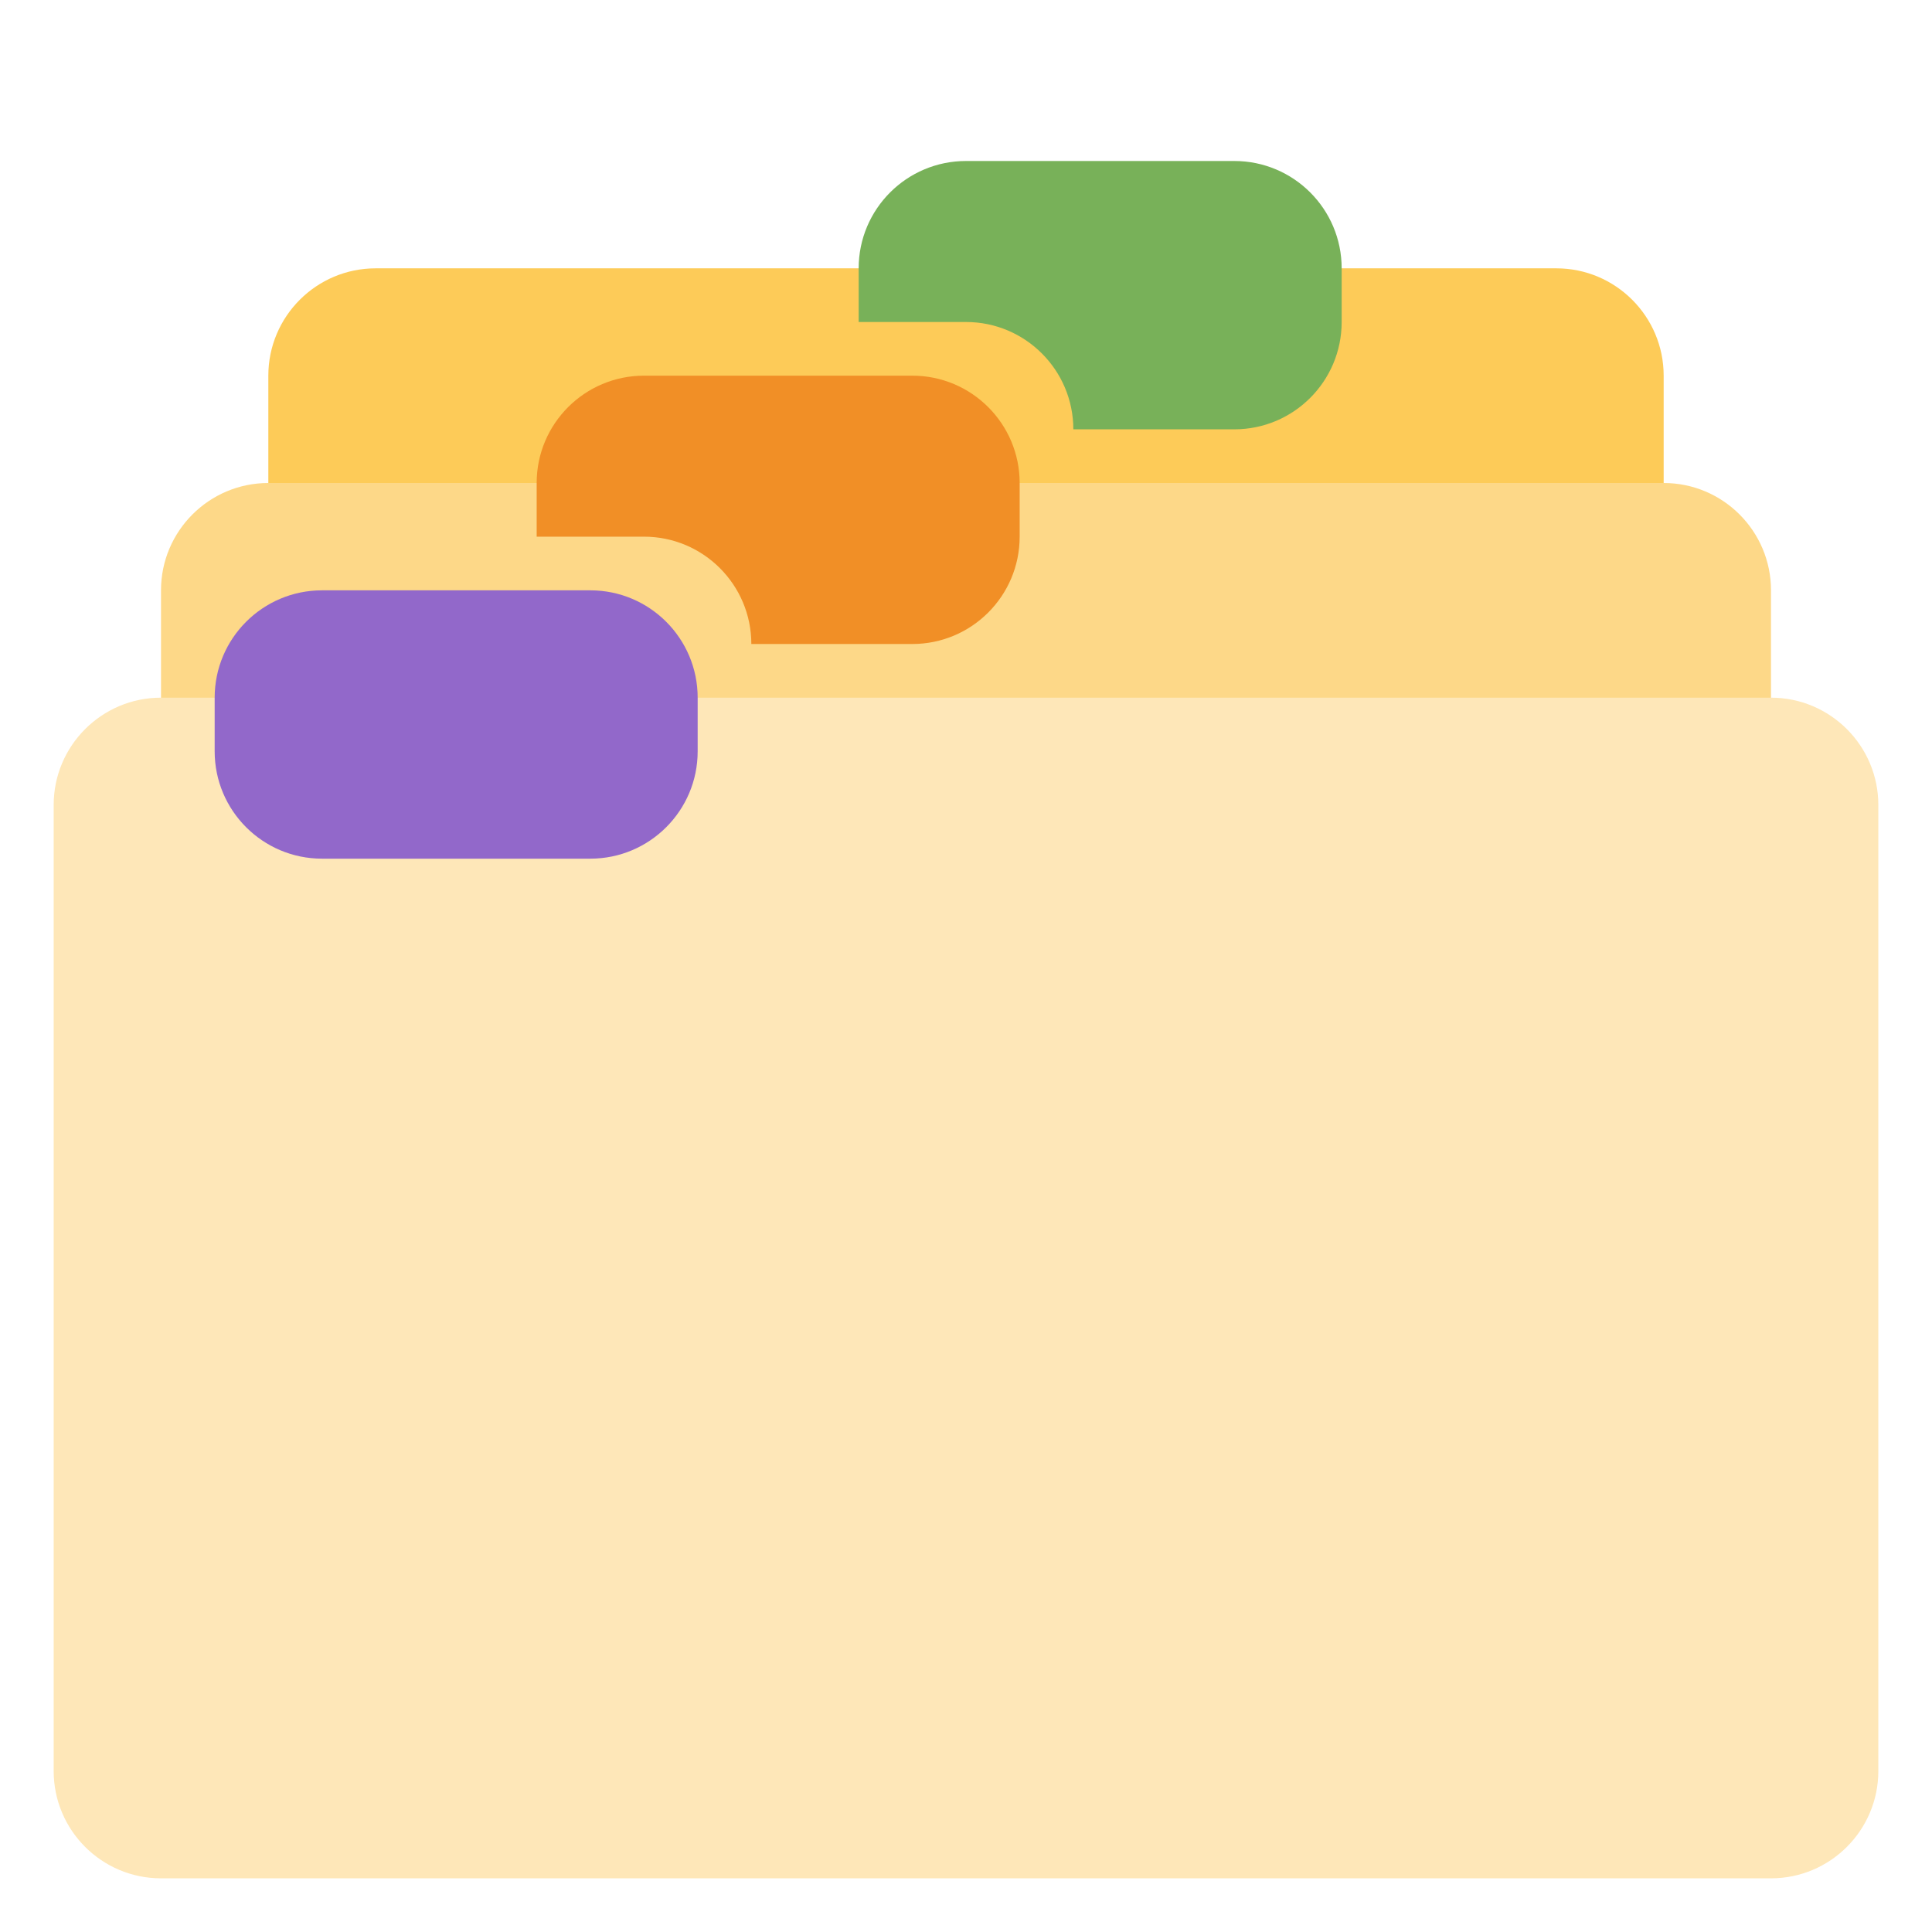
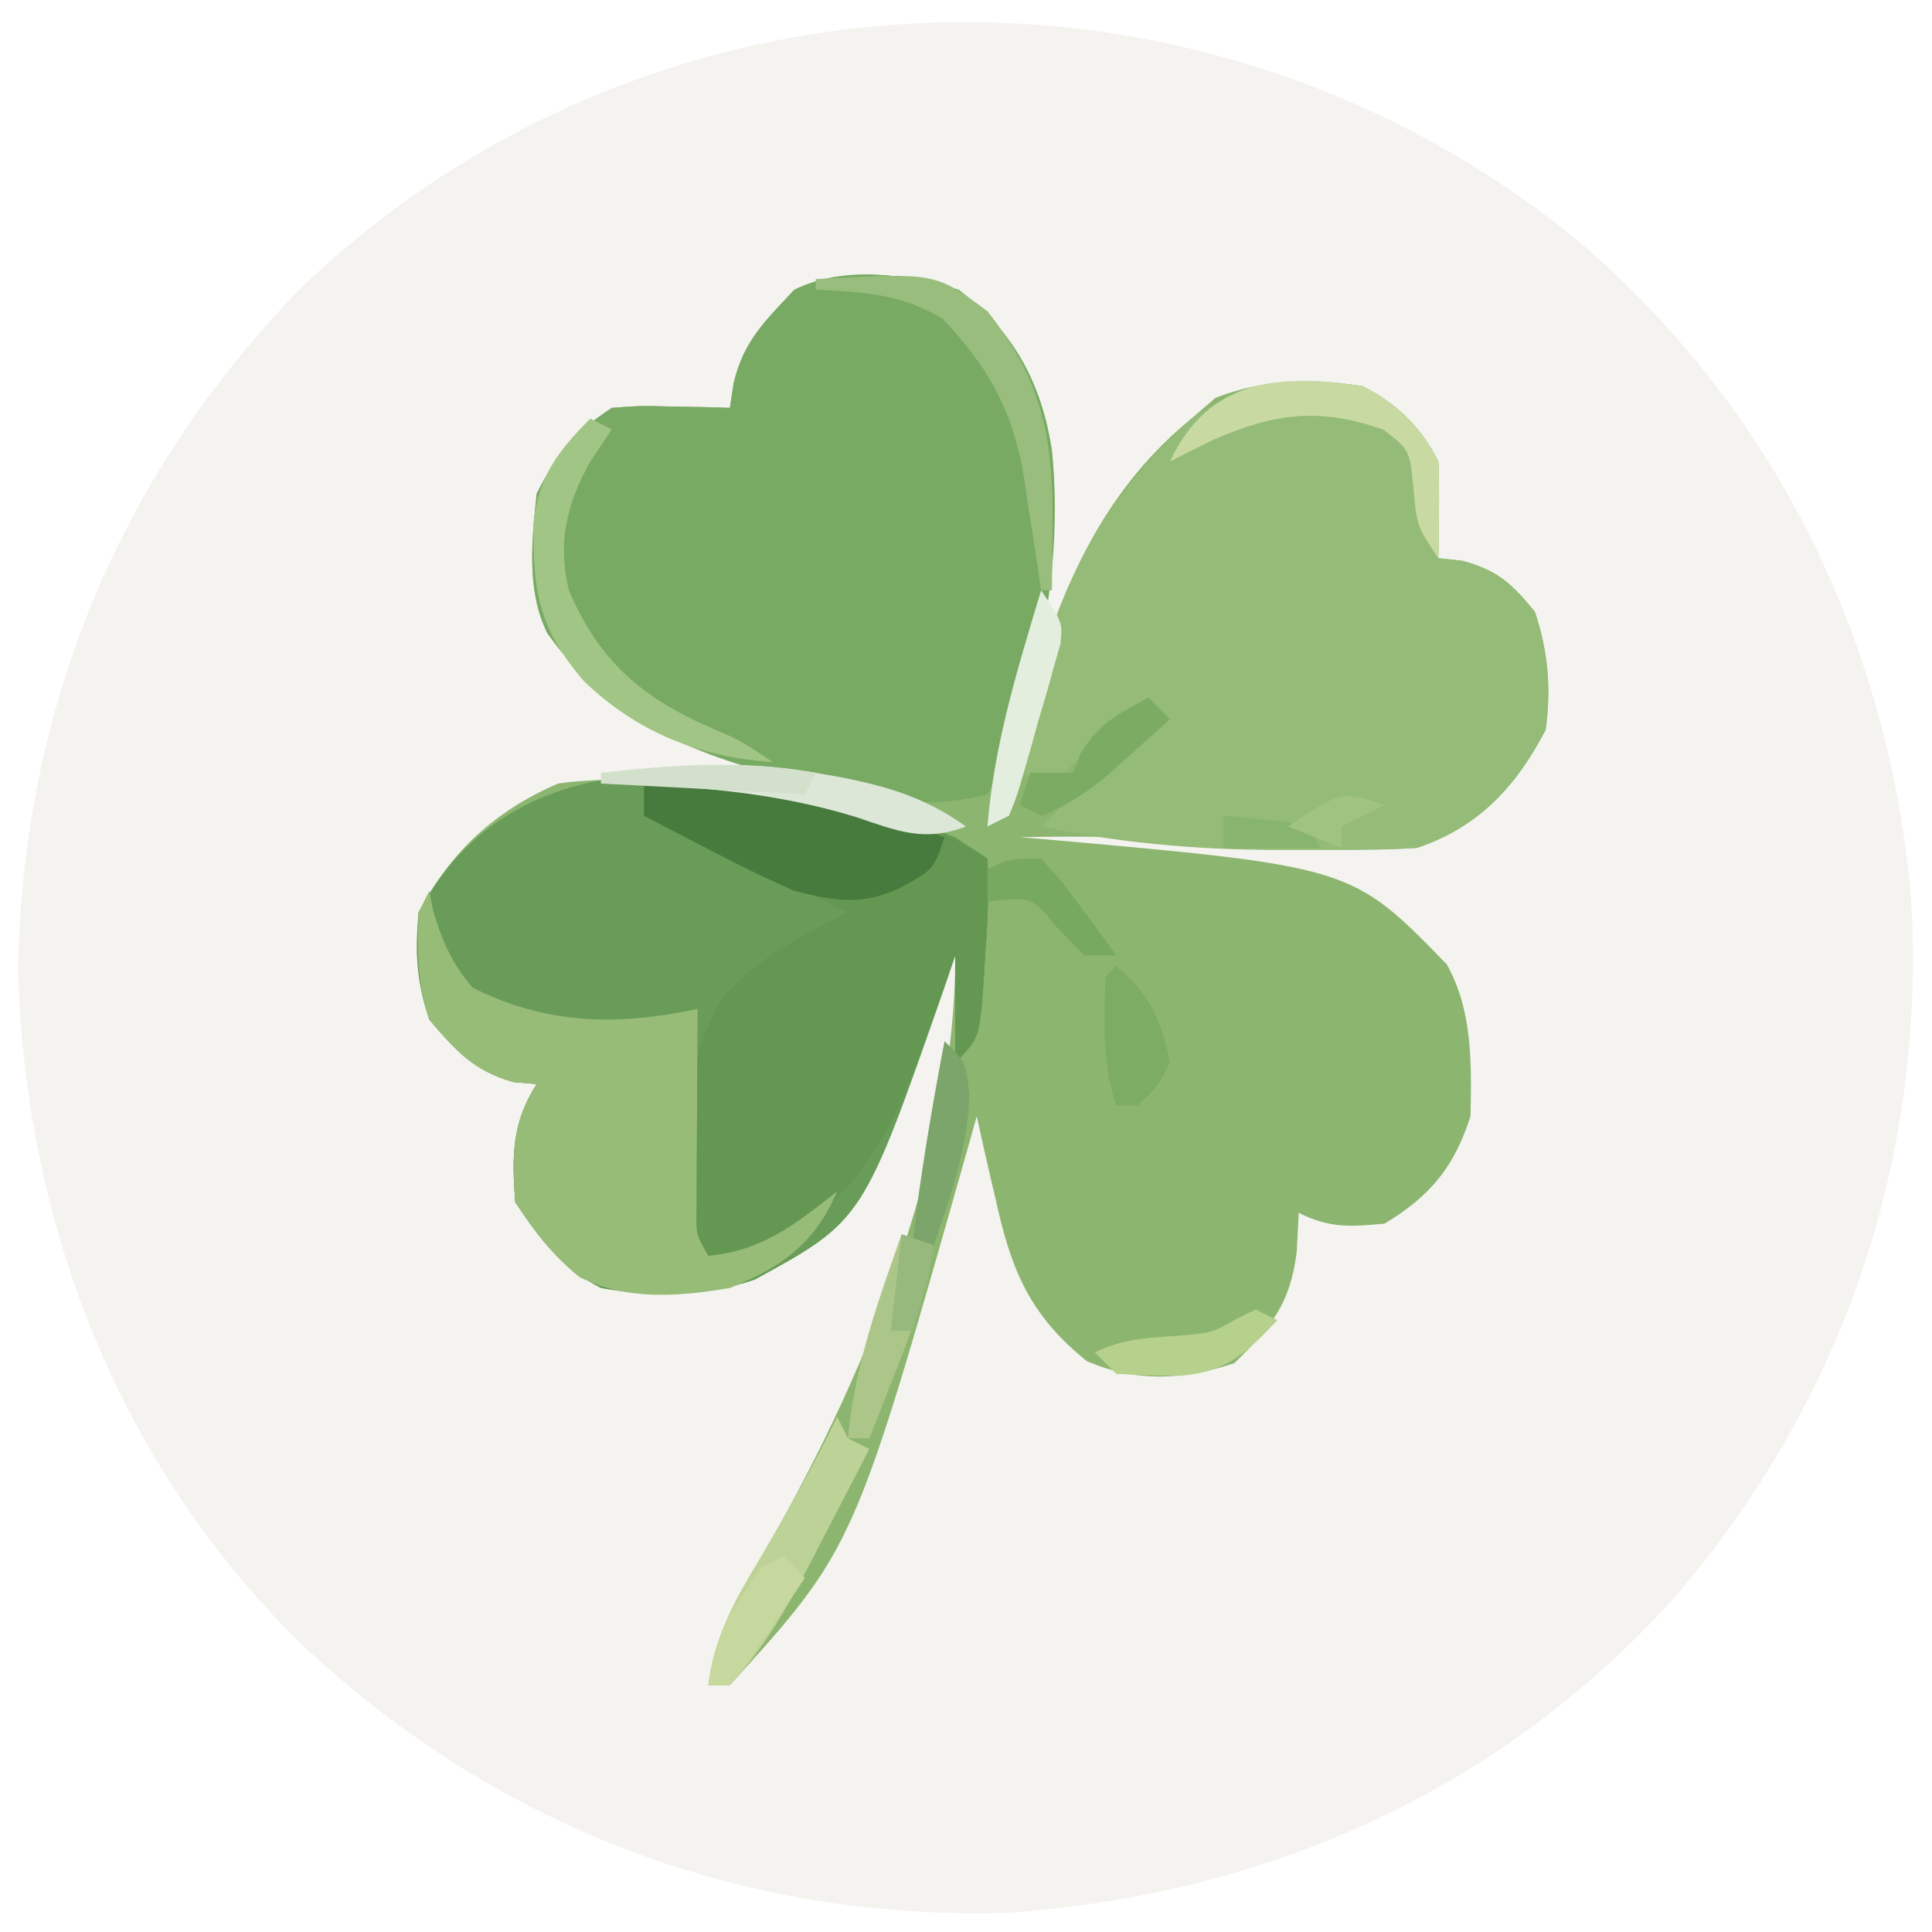
- <svg xmlns="http://www.w3.org/2000/svg" viewBox="0 0 36 36">
-   <path fill="#FDCB58" d="M31 15c0 1.104-.896 2-2 2H7c-1.104 0-2-.896-2-2V7c0-1.104.896-2 2-2h22c1.104 0 2 .896 2 2v8z" />
-   <path fill="#FDD888" d="M33 19c0 1.104-.896 2-2 2H5c-1.104 0-2-.896-2-2v-8c0-1.104.896-2 2-2h26c1.104 0 2 .896 2 2v8z" />
-   <path fill="#FEE7B8" d="M35 33c0 1.104-.896 2-2 2H3c-1.104 0-2-.896-2-2V15c0-1.104.896-2 2-2h30c1.104 0 2 .896 2 2v18z" />
-   <path fill="#67757F" d="M11 14zm0 0z" />
-   <path fill="#78B159" d="M23 3h-5c-1.104 0-2 .895-2 2v1h2c1.104 0 2 .896 2 2h3c1.104 0 2-.896 2-2V5c0-1.105-.896-2-2-2z" />
-   <path fill="#F18F26" d="M17 7h-5c-1.104 0-2 .896-2 2v1h2c1.104 0 2 .896 2 2h3c1.104 0 2-.896 2-2V9c0-1.104-.896-2-2-2z" />
-   <path fill="#9268CA" d="M13 14c0 1.104-.896 2-2 2H6c-1.104 0-2-.896-2-2v-1c0-1.104.896-2 2-2h5c1.104 0 2 .896 2 2v1z" />
+ <svg xmlns="http://www.w3.org/2000/svg" version="1.1" width="180" height="180">
+   <path d="M0 0 C18.06 15.52 28.51 36.78 30.78 60.4 C32.41 84.78 24.7 107.71 8.83 126.18 C-7.42 144.31 -29.44 154.01 -53.55 155.62 C-78.3 156.27 -101.01 147.57 -119.03 130.69 C-136.18 113.91 -144.91 91.44 -145.54 67.65 C-145.08 43.32 -136.11 21.53 -119.1 4.15 C-86.16 -27.36 -34.81 -28.67 0 0 Z " fill="#F4F3EF" transform="translate(147.2227,22.60156)" />
+   <path d="M0 0 C5.09 3.79 7.76 8.76 8.69 15 C9.64 24.53 7.72 32.41 4.78 41.35 C3.5 45 3.5 45 3.69 49 C3.98 47.84 4.27 46.68 4.57 45.48 C7.85 32.83 11.17 20.59 21.69 12 C22.43 11.36 23.17 10.72 23.94 10.06 C28.47 8.31 32.91 8.23 37.69 9 C40.86 10.66 43.06 12.75 44.69 16 C44.76 17.54 44.77 19.08 44.75 20.62 C44.74 21.44 44.73 22.26 44.72 23.1 C44.71 23.73 44.7 24.35 44.69 25 C45.43 25.08 46.17 25.16 46.94 25.25 C50.25 26.15 51.52 27.37 53.69 30 C54.93 33.73 55.22 37.13 54.69 41 C51.94 46.29 48.41 50.09 42.69 52 C41.06 52.09 39.43 52.13 37.79 52.13 C36.84 52.13 35.88 52.14 34.9 52.14 C33.9 52.13 32.9 52.13 31.88 52.12 C30.4 52.13 30.4 52.13 28.89 52.14 C24.01 52.13 19.5 51.83 14.69 51 C11.69 50.92 8.69 50.94 5.69 51 C6.34 51.05 6.99 51.11 7.67 51.16 C36.63 53.73 36.63 53.73 45.49 62.86 C47.9 67.17 47.79 72.15 47.69 77 C46.17 81.73 43.95 84.43 39.69 87 C36.52 87.31 34.54 87.43 31.69 86 C31.59 87.79 31.59 87.79 31.5 89.62 C30.91 94.45 29.13 96.64 25.69 100 C20.91 101.59 16.54 101.8 11.94 99.81 C6.56 95.48 4.86 91.2 3.44 84.69 C3.26 83.95 3.09 83.21 2.91 82.44 C2.49 80.63 2.09 78.82 1.69 77 C1.25 78.56 1.25 78.56 0.8 80.16 C-9.72 117.23 -9.72 117.23 -21.31 130 C-21.97 130 -22.63 130 -23.31 130 C-22.74 125.51 -20.87 122.18 -18.56 118.38 C-9.01 102.03 -0.31 81.3 -0.31 62 C-0.84 63.56 -0.84 63.56 -1.38 65.15 C-8.91 86.71 -8.91 86.71 -19 92.22 C-23.75 93.82 -28.41 93.87 -33.31 93 C-37.01 91.13 -39.03 88.43 -41.31 85 C-41.62 80.75 -41.64 77.64 -39.31 74 C-40.03 73.94 -40.76 73.88 -41.5 73.81 C-45.21 72.74 -46.82 70.9 -49.31 68 C-50.52 64.38 -50.64 61.81 -50.31 58 C-47.32 52.34 -43.18 48.53 -37.31 46 C-34.2 45.56 -31.08 45.62 -27.94 45.62 C-26.61 45.62 -26.61 45.62 -25.25 45.62 C-18.34 45.73 -12.52 46.88 -5.96 49.12 C-3.3 50.16 -3.3 50.16 -0.31 50 C-5.4 47.64 -10.21 46.25 -15.69 45.12 C-25.28 43 -32.47 40.22 -38.31 32 C-40.28 28.06 -39.76 23.3 -39.31 19 C-37.32 15.09 -35.95 13.42 -32.31 11 C-29.61 10.8 -29.61 10.8 -26.62 10.88 C-25.13 10.9 -25.13 10.9 -23.61 10.93 C-22.85 10.95 -22.09 10.98 -21.31 11 C-21.2 10.24 -21.08 9.48 -20.96 8.7 C-20.01 4.73 -18.08 2.97 -15.31 0 C-10.72 -2.3 -4.75 -1.44 0 0 Z " fill="#8CB56F" transform="translate(89.3125,27)" />
+   <path d="M0 0 C0.99 0.66 1.98 1.32 3 2 C3.11 4.93 3.05 7.59 2.81 10.5 C2.75 11.68 2.75 11.68 2.68 12.88 C2.27 18.73 2.27 18.73 0 21 C0 17.7 0 14.4 0 11 C-0.35 12.04 -0.7 13.08 -1.07 14.15 C-8.6 35.71 -8.6 35.71 -18.69 41.22 C-23.44 42.82 -28.1 42.87 -33 42 C-36.69 40.13 -38.71 37.43 -41 34 C-41.31 29.75 -41.33 26.64 -39 23 C-39.72 22.94 -40.44 22.88 -41.19 22.81 C-44.9 21.74 -46.51 19.9 -49 17 C-50.21 13.38 -50.32 10.81 -50 7 C-40.14 -11.63 -16.27 -6.34 0 0 Z " fill="#689C58" transform="translate(89,78)" />
+   <path d="M0 0 C5.09 3.79 7.76 8.76 8.69 15 C9.77 25.82 7.58 37.22 2.69 47 C-3.36 48.56 -8.23 47.44 -14.19 45.88 C-15.03 45.67 -15.88 45.47 -16.75 45.27 C-25.66 43 -32.91 39.59 -38.31 32 C-40.28 28.06 -39.76 23.3 -39.31 19 C-37.32 15.09 -35.95 13.42 -32.31 11 C-29.61 10.8 -29.61 10.8 -26.62 10.88 C-25.13 10.9 -25.13 10.9 -23.61 10.93 C-22.85 10.95 -22.09 10.98 -21.31 11 C-21.2 10.24 -21.08 9.48 -20.96 8.7 C-20.01 4.73 -18.08 2.97 -15.31 0 C-10.72 -2.3 -4.75 -1.44 0 0 Z " fill="#78AA63" transform="translate(89.3125,27)" />
+   <path d="M0 0 C3.17 1.66 5.38 3.75 7 7 C7.07 8.54 7.08 10.08 7.06 11.62 C7.05 12.44 7.04 13.26 7.04 14.1 C7.02 14.73 7.01 15.35 7 16 C7.74 16.08 8.49 16.16 9.25 16.25 C12.57 17.15 13.84 18.37 16 21 C17.24 24.73 17.53 28.13 17 32 C14.25 37.29 10.72 41.09 5 43 C1.55 43.23 -1.91 43.19 -5.38 43.19 C-6.85 43.19 -6.85 43.19 -8.36 43.19 C-15.75 43.14 -22.76 42.53 -30 41 C-24.5 35.5 -24.5 35.5 -19 30 C-24.47 32.88 -24.47 32.88 -29 37 C-29.99 36.67 -30.98 36.34 -32 36 C-30.25 22.73 -26.1 12.11 -16 3 C-10.85 -0.68 -6.17 -0.99 0 0 Z " fill="#94BB77" transform="translate(127,36)" />
+   <path d="M0 0 C10.58 -0.92 23 1 32 7 C32.11 9.93 32.05 12.59 31.81 15.5 C31.75 16.68 31.75 16.68 31.68 17.88 C31.27 23.73 31.27 23.73 29 26 C29 22.7 29 19.4 29 16 C28.61 17.09 28.23 18.17 27.83 19.29 C27.3 20.73 26.78 22.18 26.25 23.62 C26 24.34 25.74 25.05 25.48 25.79 C22.99 32.57 20.06 37.72 14 41.94 C13.15 42.54 12.31 43.15 11.44 43.78 C9 45 9 45 6.75 44.82 C5 44 5 44 4 42 C3.26 34.19 3.27 27.07 7.22 20.13 C10.49 16.22 14.49 14.29 19 12 C12.73 9.03 6.46 6.06 0 3 C0 2.01 0 1.02 0 0 Z " fill="#639752" transform="translate(60,73)" />
+   <path d="M0 0 C0.1 0.56 0.21 1.11 0.31 1.69 C1.21 4.71 1.98 6.54 4 9 C10.92 12.49 17.53 12.58 25 11 C24.99 11.63 24.99 12.25 24.98 12.9 C24.96 15.72 24.95 18.55 24.94 21.38 C24.93 22.36 24.92 23.34 24.91 24.36 C24.91 25.3 24.91 26.24 24.9 27.21 C24.9 28.08 24.89 28.95 24.89 29.85 C24.86 32.05 24.86 32.05 26 34 C31.03 33.54 34.15 31.01 38 28 C35.9 32.86 32.87 35.05 28 37 C23.23 37.79 18.39 38.21 13.97 35.97 C11.46 33.95 9.78 31.67 8 29 C7.69 24.75 7.67 21.64 10 18 C9.28 17.94 8.56 17.88 7.81 17.81 C4.1 16.74 2.49 14.9 0 12 C-1.17 8.5 -1.13 5.67 -1 2 C-0.67 1.34 -0.34 0.68 0 0 Z " fill="#97BC77" transform="translate(40,83)" />
+   <path d="M0 0 C10.23 -0.87 18.5 1.62 28 5 C27 8 27 8 23.81 9.75 C20.28 11.38 17.73 10.93 14 10 C11.47 8.87 9.06 7.72 6.62 6.44 C5.66 5.94 5.66 5.94 4.68 5.44 C3.12 4.63 1.56 3.82 0 3 C0 2.01 0 1.02 0 0 Z " fill="#477A3D" transform="translate(60,73)" />
+   <path d="M0 0 C0.66 0.33 1.32 0.66 2 1 C1.01 2.48 1.01 2.48 0 4 C-2.22 7.97 -3.06 11.52 -2 16 C0.92 22.82 5.01 26.15 11.73 29.03 C14 30 14 30 17 32 C10.2 31.57 4.32 29.21 -0.65 24.41 C-4.88 19.41 -5.33 16.16 -5.3 9.77 C-4.83 5.43 -3.07 3.07 0 0 Z " fill="#A1C584" transform="translate(55,39)" />
+   <path d="M0 0 C0.33 0.66 0.66 1.32 1 2 C1.66 2.33 2.32 2.66 3 3 C1.59 5.73 0.17 8.46 -1.25 11.19 C-1.65 11.96 -2.04 12.73 -2.45 13.52 C-4.63 17.68 -6.76 21.55 -10 25 C-10.66 25 -11.32 25 -12 25 C-11.43 20.42 -9.46 16.95 -7.12 13.06 C-4.59 8.77 -2.18 4.49 0 0 Z " fill="#BDD297" transform="translate(78,132)" />
+   <path d="M0 0 C11.17 -0.6 11.17 -0.6 16 3 C21.06 9.35 22.14 14.76 22.06 22.81 C22.05 23.97 22.04 25.14 22.04 26.33 C22.02 27.21 22.01 28.09 22 29 C21.67 29 21.34 29 21 29 C20.83 27.84 20.66 26.68 20.48 25.49 C20.24 23.95 20 22.41 19.75 20.88 C19.64 20.11 19.53 19.35 19.42 18.57 C18.4 12.36 16.18 8.31 11.81 3.69 C7.97 1.38 4.41 1.19 0 1 C0 0.67 0 0.34 0 0 Z " fill="#98BD7D" transform="translate(76,26)" />
+   <path d="M0 0 C3.17 1.66 5.38 3.75 7 7 C7.07 8.54 7.08 10.08 7.06 11.62 C7.05 12.44 7.04 13.26 7.04 14.1 C7.02 14.73 7.01 15.35 7 16 C5 13 5 13 4.69 9.5 C4.34 5.94 4.34 5.94 1.94 4.06 C-4.02 1.91 -8.35 2.5 -14 5 C-15.34 5.65 -16.68 6.31 -18 7 C-14.43 -0.68 -7.83 -1.26 0 0 Z " fill="#C8DAA2" transform="translate(127,36)" />
+   <path d="M0 0 C0.76 0.14 1.53 0.27 2.31 0.41 C6.76 1.28 10.24 2.33 14 5 C10.12 6.49 7.59 5.42 3.75 4.12 C-4.16 1.71 -11.77 1.21 -20 1 C-20 0.67 -20 0.34 -20 0 C-13.11 -0.75 -6.83 -1.23 0 0 Z " fill="#DCE7D8" transform="translate(76,72)" />
+   <path d="M0 0 C0.99 0.33 1.98 0.66 3 1 C2.32 5.18 0.99 8.88 -0.56 12.81 C-1.02 13.97 -1.47 15.14 -1.94 16.33 C-2.29 17.21 -2.64 18.09 -3 19 C-3.66 19 -4.32 19 -5 19 C-4.39 12.32 -2.22 6.3 0 0 Z " fill="#ACC68A" transform="translate(84,115)" />
+   <path d="M0 0 C3.09 2.53 4.21 5.11 5 9 C3.75 11.38 3.75 11.38 2 13 C1.34 13 0.68 13 0 13 C-1.33 9.01 -1.14 5.16 -1 1 C-0.67 0.67 -0.34 0.34 0 0 Z " fill="#7DAC65" transform="translate(104,90)" />
+   <path d="M0 0 C2 2 2 2 2.31 5 C2.2 9.88 0.55 14.41 -1 19 C-1.66 19 -2.32 19 -3 19 C-2.28 12.61 -1.2 6.32 0 0 Z " fill="#7CA56B" transform="translate(88,97)" />
+   <path d="M0 0 C0.66 0.33 1.32 0.66 2 1 C-0.84 4.03 -2.68 5.8 -6.97 6.17 C-8.98 6.19 -10.99 6.1 -13 6 C-13.66 5.34 -14.32 4.68 -15 4 C-12.18 2.59 -9.41 2.62 -6.29 2.38 C-3.95 2.11 -3.95 2.11 -1.84 0.9 C-1.23 0.6 -0.62 0.31 0 0 Z " fill="#B5D18B" transform="translate(117,122)" />
+   <path d="M0 0 C0.66 0.66 1.32 1.32 2 2 C0.88 3.67 -0.24 5.34 -1.38 7 C-2 7.93 -2.63 8.86 -3.27 9.81 C-3.84 10.53 -4.41 11.26 -5 12 C-5.66 12 -6.32 12 -7 12 C-6.47 7.48 -4.71 4.61 -2 1 C-1.34 0.67 -0.68 0.34 0 0 Z " fill="#C7D89E" transform="translate(73,145)" />
+   <path d="M0 0 C0.66 0.66 1.32 1.32 2 2 C0.75 3.13 -0.5 4.25 -1.75 5.38 C-2.45 6 -3.14 6.63 -3.86 7.27 C-5.87 8.89 -7.59 10.08 -10 11 C-10.66 10.67 -11.32 10.34 -12 10 C-11.67 9.01 -11.34 8.02 -11 7 C-9.68 7 -8.36 7 -7 7 C-6.77 6.4 -6.55 5.8 -6.31 5.19 C-4.66 2.44 -2.8 1.48 0 0 Z " fill="#7CAB63" transform="translate(107,65)" />
+   <path d="M0 0 C2 3 2 3 1.8 4.98 C1.59 5.71 1.39 6.44 1.17 7.2 C0.95 7.99 0.73 8.79 0.5 9.61 C0.25 10.44 0 11.27 -0.25 12.12 C-0.48 12.96 -0.71 13.8 -0.95 14.66 C-2.26 19.23 -2.26 19.23 -3 21 C-3.66 21.33 -4.32 21.66 -5 22 C-4.39 14.37 -2.2 7.3 0 0 Z " fill="#E4EEDF" transform="translate(97,55)" />
+   <path d="M0 0 C1.82 1.97 1.82 1.97 3.69 4.5 C4.31 5.34 4.93 6.17 5.57 7.03 C6.04 7.68 6.52 8.33 7 9 C6.01 9 5.02 9 4 9 C3.2 8.17 2.39 7.35 1.56 6.5 C-0.88 3.53 -0.88 3.53 -5 4 C-5 3.01 -5 2.02 -5 1 C-3 0 -3 0 0 0 Z " fill="#78A961" transform="translate(97,80)" />
+   <path d="M0 0 C-0.33 0.66 -0.66 1.32 -1 2 C-7.27 1.67 -13.54 1.34 -20 1 C-20 0.67 -20 0.34 -20 0 C-13.13 -0.74 -6.83 -1.18 0 0 Z " fill="#D3E0CC" transform="translate(76,72)" />
+   <path d="M0 0 C0.99 0.33 1.98 0.66 3 1 C2.48 3.76 1.89 6.33 1 9 C0.34 9 -0.32 9 -1 9 C-0.67 6.03 -0.34 3.06 0 0 Z " fill="#97B97E" transform="translate(84,115)" />
+   <path d="M0 0 C6.15 0.59 6.15 0.59 8 1 C8.33 1.66 8.66 2.32 9 3 C6.03 3 3.06 3 0 3 C0 2.01 0 1.02 0 0 Z " fill="#87B46F" transform="translate(114,76)" />
+   <path d="M0 0 C-1.98 0.99 -1.98 0.99 -4 2 C-4 2.66 -4 3.32 -4 4 C-6.47 3.01 -6.47 3.01 -9 2 C-4 -1.33 -4 -1.33 0 0 Z " fill="#A0C381" transform="translate(129,75)" />
</svg>
